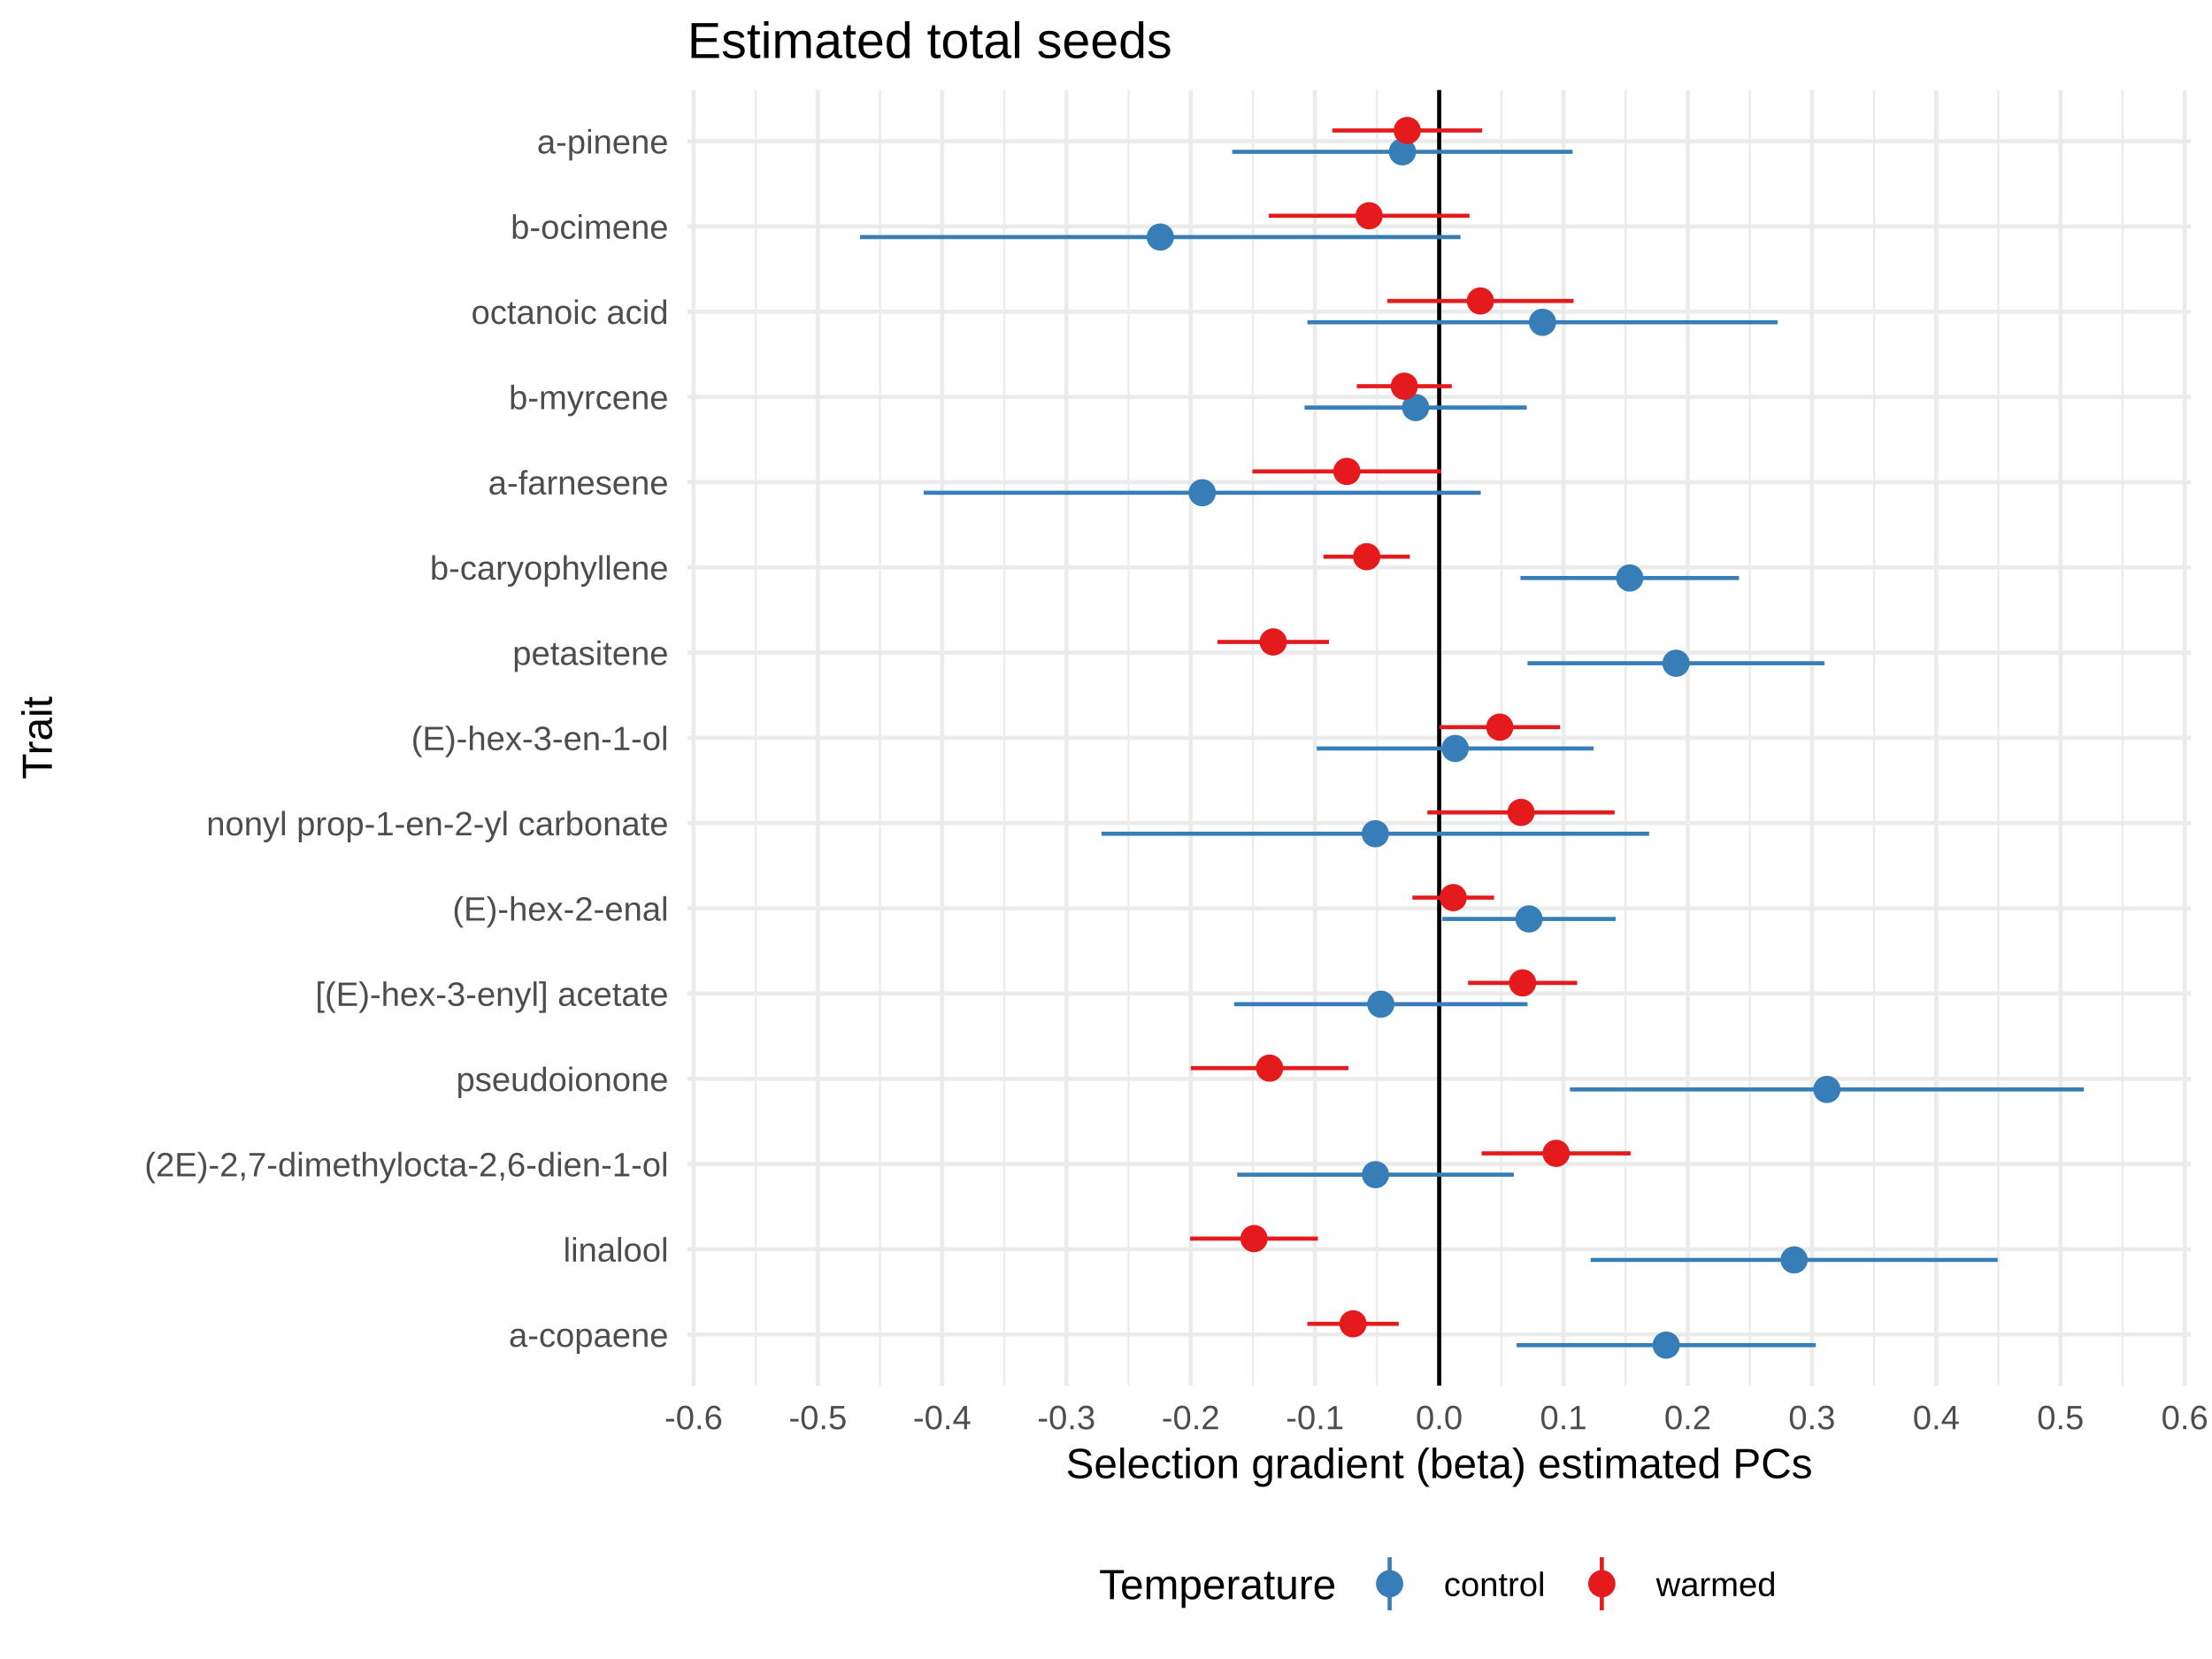
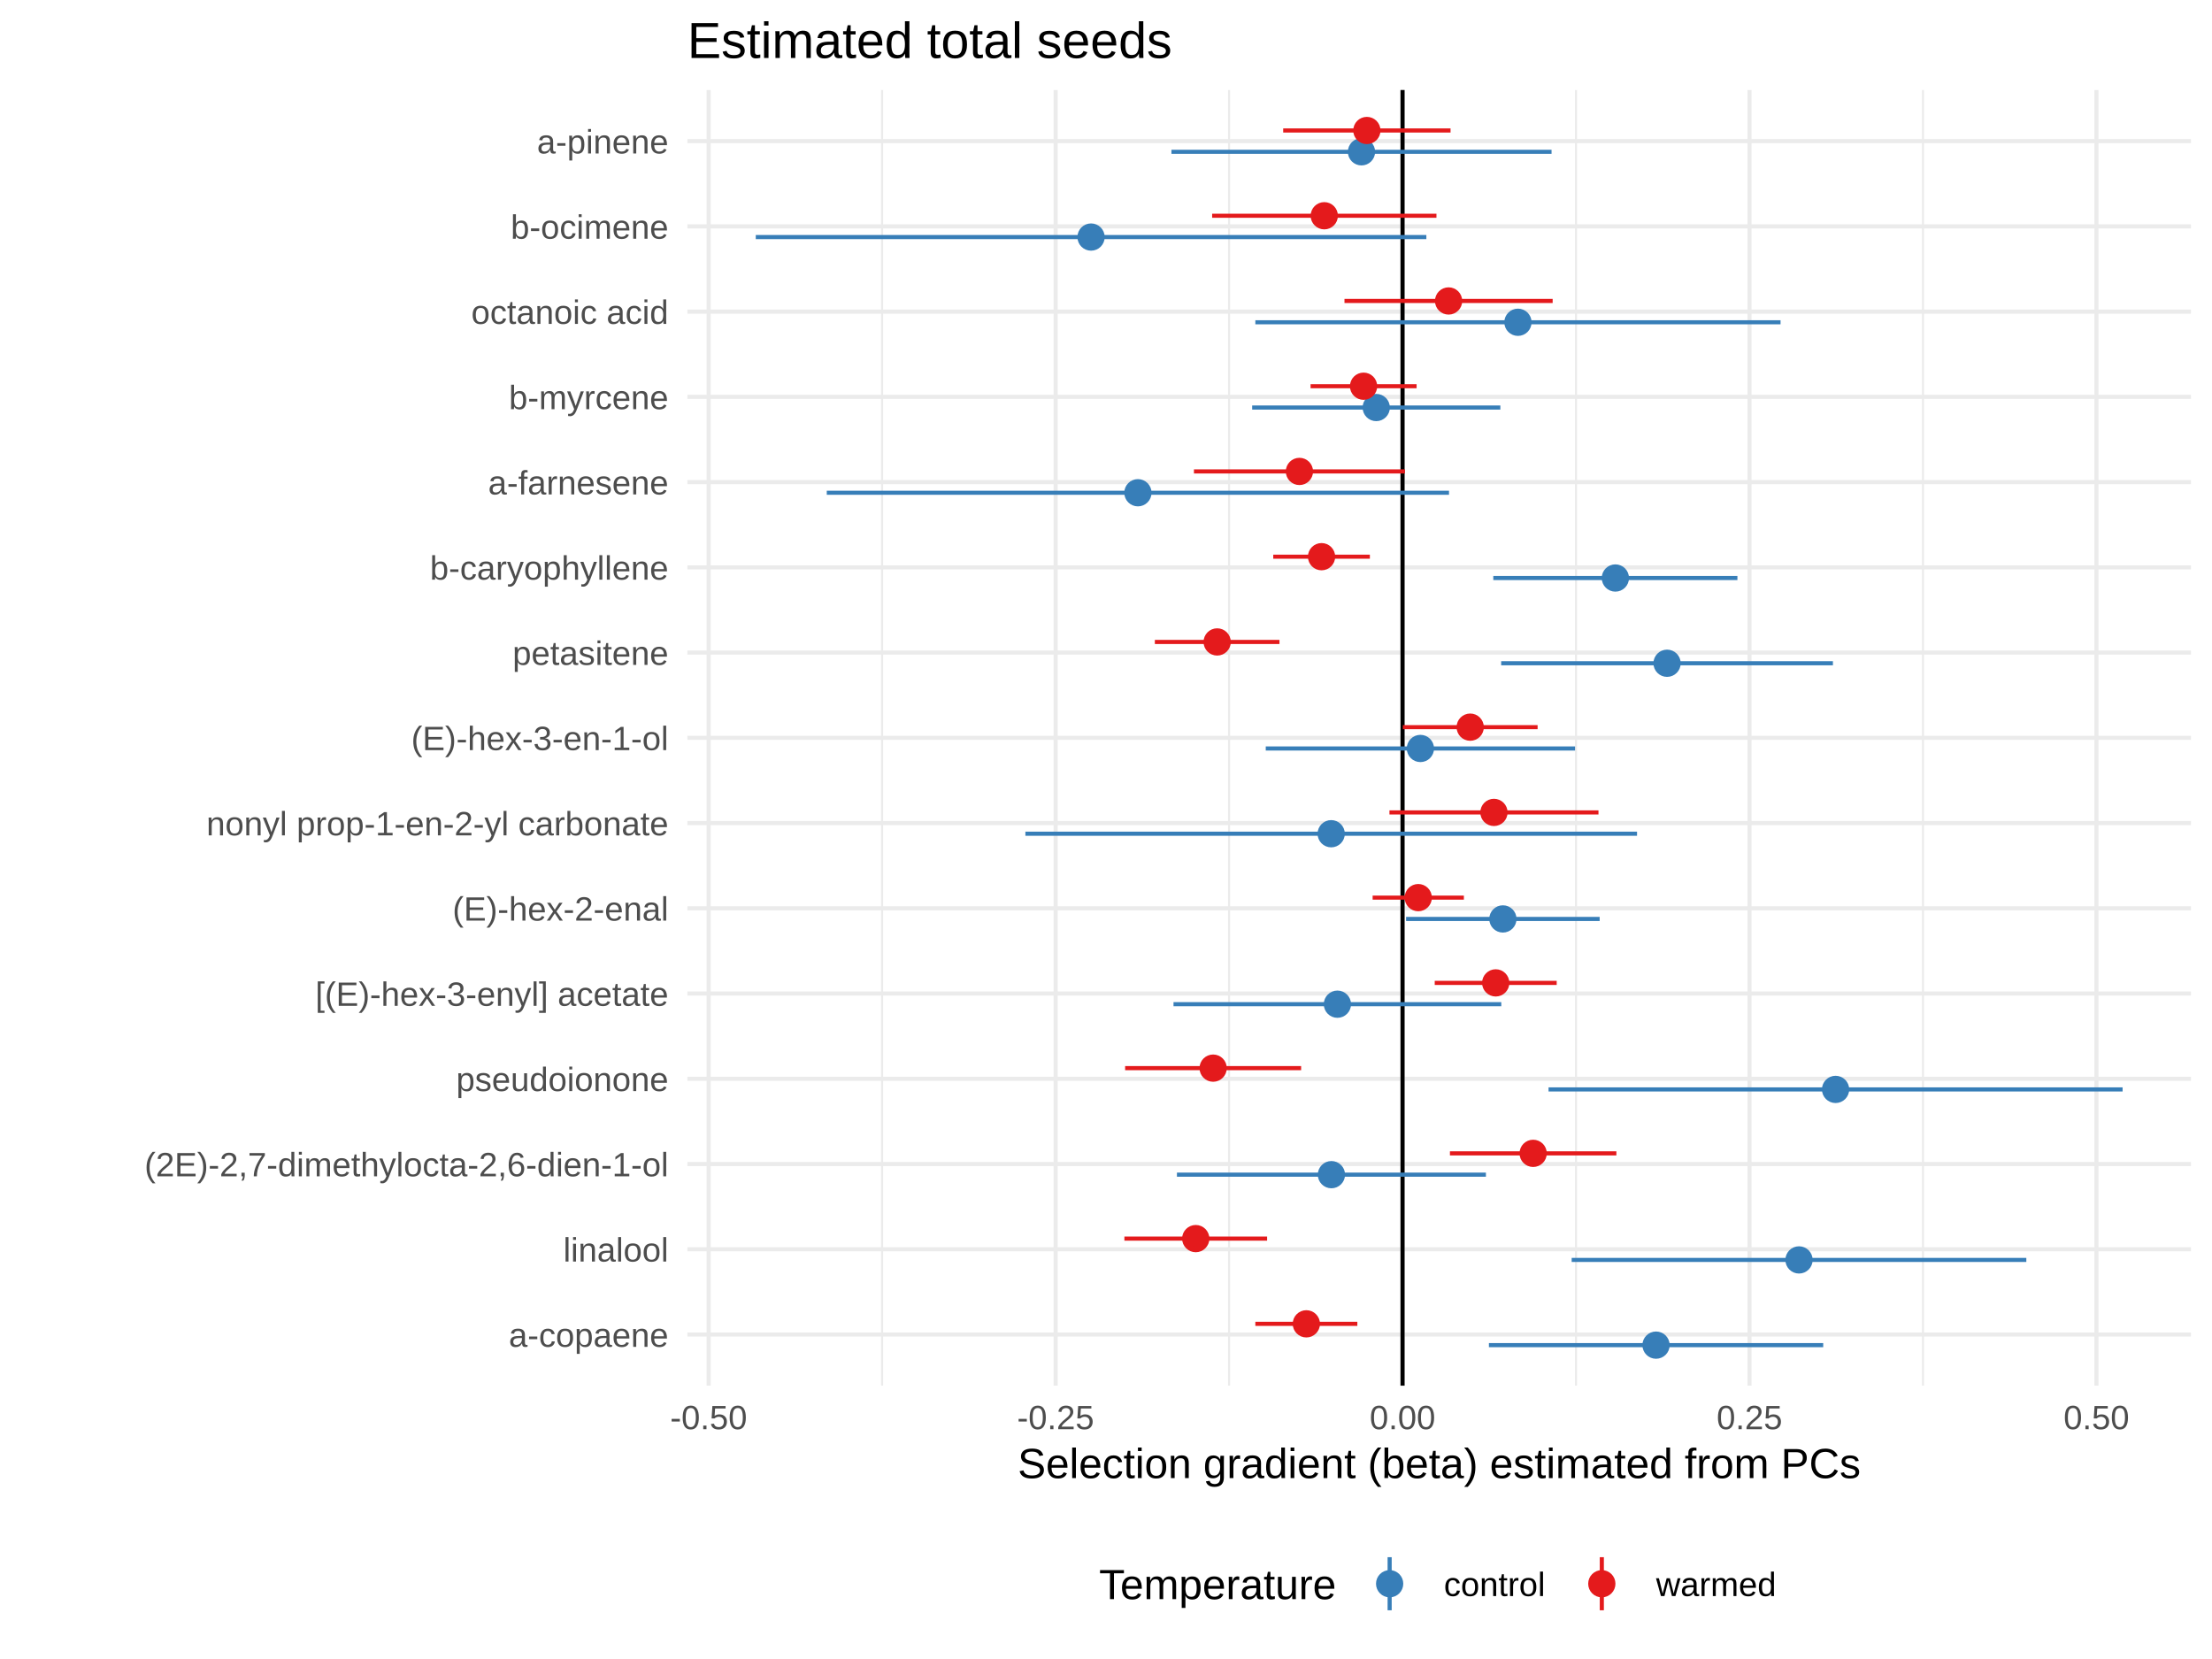
<svg xmlns="http://www.w3.org/2000/svg" class="svglite" width="576.00pt" height="432.00pt" viewBox="0 0 576.00 432.00">
  <defs>
    <style type="text/css">
    .svglite line, .svglite polyline, .svglite polygon, .svglite path, .svglite rect, .svglite circle {
      fill: none;
      stroke: #000000;
      stroke-linecap: round;
      stroke-linejoin: round;
      stroke-miterlimit: 10.00;
    }
    .svglite text {
      white-space: pre;
    }
  </style>
  </defs>
  <rect width="100%" height="100%" style="stroke: none; fill: #FFFFFF;" />
  <defs>
    <clipPath id="cpMC4wMHw1NzYuMDB8MC4wMHw0MzIuMDA=">
      <rect x="0.00" y="0.00" width="576.00" height="432.00" />
    </clipPath>
  </defs>
  <g clip-path="url(#cpMC4wMHw1NzYuMDB8MC4wMHw0MzIuMDA=)">
</g>
  <defs>
    <clipPath id="cpMTc5LjAwfDU3MC41MnwyMy40NHwzNjAuODI=">
      <rect x="179.00" y="23.44" width="391.52" height="337.38" />
    </clipPath>
  </defs>
  <g clip-path="url(#cpMTc5LjAwfDU3MC41MnwyMy40NHwzNjAuODI=)">
-     <polyline points="196.80,360.82 196.80,23.44 " style="stroke-width: 0.53; stroke: #EBEBEB; stroke-linecap: butt;" />
-     <polyline points="229.16,360.82 229.16,23.44 " style="stroke-width: 0.53; stroke: #EBEBEB; stroke-linecap: butt;" />
-     <polyline points="261.51,360.82 261.51,23.44 " style="stroke-width: 0.53; stroke: #EBEBEB; stroke-linecap: butt;" />
-     <polyline points="293.87,360.82 293.87,23.44 " style="stroke-width: 0.53; stroke: #EBEBEB; stroke-linecap: butt;" />
-     <polyline points="326.23,360.82 326.23,23.44 " style="stroke-width: 0.53; stroke: #EBEBEB; stroke-linecap: butt;" />
-     <polyline points="358.58,360.82 358.58,23.44 " style="stroke-width: 0.53; stroke: #EBEBEB; stroke-linecap: butt;" />
-     <polyline points="390.94,360.82 390.94,23.44 " style="stroke-width: 0.53; stroke: #EBEBEB; stroke-linecap: butt;" />
-     <polyline points="423.30,360.82 423.30,23.44 " style="stroke-width: 0.53; stroke: #EBEBEB; stroke-linecap: butt;" />
-     <polyline points="455.65,360.82 455.65,23.44 " style="stroke-width: 0.53; stroke: #EBEBEB; stroke-linecap: butt;" />
-     <polyline points="488.01,360.82 488.01,23.44 " style="stroke-width: 0.53; stroke: #EBEBEB; stroke-linecap: butt;" />
-     <polyline points="520.37,360.82 520.37,23.44 " style="stroke-width: 0.53; stroke: #EBEBEB; stroke-linecap: butt;" />
-     <polyline points="552.72,360.82 552.72,23.44 " style="stroke-width: 0.53; stroke: #EBEBEB; stroke-linecap: butt;" />
+     <polyline points="229.70,360.82 229.70,23.44 " style="stroke-width: 0.53; stroke: #EBEBEB; stroke-linecap: butt;" />
+     <polyline points="320.05,360.82 320.05,23.44 " style="stroke-width: 0.53; stroke: #EBEBEB; stroke-linecap: butt;" />
+     <polyline points="410.39,360.82 410.39,23.44 " style="stroke-width: 0.53; stroke: #EBEBEB; stroke-linecap: butt;" />
+     <polyline points="500.74,360.82 500.74,23.44 " style="stroke-width: 0.53; stroke: #EBEBEB; stroke-linecap: butt;" />
    <polyline points="179.00,347.50 570.52,347.50 " style="stroke-width: 1.07; stroke: #EBEBEB; stroke-linecap: butt;" />
    <polyline points="179.00,325.30 570.52,325.30 " style="stroke-width: 1.07; stroke: #EBEBEB; stroke-linecap: butt;" />
    <polyline points="179.00,303.11 570.52,303.11 " style="stroke-width: 1.07; stroke: #EBEBEB; stroke-linecap: butt;" />
    <polyline points="179.00,280.91 570.52,280.91 " style="stroke-width: 1.07; stroke: #EBEBEB; stroke-linecap: butt;" />
    <polyline points="179.00,258.71 570.52,258.71 " style="stroke-width: 1.07; stroke: #EBEBEB; stroke-linecap: butt;" />
    <polyline points="179.00,236.52 570.52,236.52 " style="stroke-width: 1.07; stroke: #EBEBEB; stroke-linecap: butt;" />
    <polyline points="179.00,214.32 570.52,214.32 " style="stroke-width: 1.07; stroke: #EBEBEB; stroke-linecap: butt;" />
    <polyline points="179.00,192.13 570.52,192.13 " style="stroke-width: 1.07; stroke: #EBEBEB; stroke-linecap: butt;" />
    <polyline points="179.00,169.93 570.52,169.93 " style="stroke-width: 1.07; stroke: #EBEBEB; stroke-linecap: butt;" />
    <polyline points="179.00,147.74 570.52,147.74 " style="stroke-width: 1.07; stroke: #EBEBEB; stroke-linecap: butt;" />
    <polyline points="179.00,125.54 570.52,125.54 " style="stroke-width: 1.07; stroke: #EBEBEB; stroke-linecap: butt;" />
    <polyline points="179.00,103.34 570.52,103.34 " style="stroke-width: 1.07; stroke: #EBEBEB; stroke-linecap: butt;" />
    <polyline points="179.00,81.15 570.52,81.15 " style="stroke-width: 1.07; stroke: #EBEBEB; stroke-linecap: butt;" />
    <polyline points="179.00,58.95 570.52,58.95 " style="stroke-width: 1.07; stroke: #EBEBEB; stroke-linecap: butt;" />
    <polyline points="179.00,36.76 570.52,36.76 " style="stroke-width: 1.07; stroke: #EBEBEB; stroke-linecap: butt;" />
-     <polyline points="180.62,360.82 180.62,23.44 " style="stroke-width: 1.07; stroke: #EBEBEB; stroke-linecap: butt;" />
-     <polyline points="212.98,360.82 212.98,23.44 " style="stroke-width: 1.07; stroke: #EBEBEB; stroke-linecap: butt;" />
-     <polyline points="245.33,360.82 245.33,23.44 " style="stroke-width: 1.07; stroke: #EBEBEB; stroke-linecap: butt;" />
-     <polyline points="277.69,360.82 277.69,23.44 " style="stroke-width: 1.07; stroke: #EBEBEB; stroke-linecap: butt;" />
-     <polyline points="310.05,360.82 310.05,23.44 " style="stroke-width: 1.07; stroke: #EBEBEB; stroke-linecap: butt;" />
-     <polyline points="342.41,360.82 342.41,23.44 " style="stroke-width: 1.07; stroke: #EBEBEB; stroke-linecap: butt;" />
-     <polyline points="374.76,360.82 374.76,23.44 " style="stroke-width: 1.07; stroke: #EBEBEB; stroke-linecap: butt;" />
-     <polyline points="407.12,360.82 407.12,23.44 " style="stroke-width: 1.07; stroke: #EBEBEB; stroke-linecap: butt;" />
-     <polyline points="439.48,360.82 439.48,23.44 " style="stroke-width: 1.07; stroke: #EBEBEB; stroke-linecap: butt;" />
-     <polyline points="471.83,360.82 471.83,23.44 " style="stroke-width: 1.07; stroke: #EBEBEB; stroke-linecap: butt;" />
-     <polyline points="504.19,360.82 504.19,23.44 " style="stroke-width: 1.07; stroke: #EBEBEB; stroke-linecap: butt;" />
-     <polyline points="536.55,360.82 536.55,23.44 " style="stroke-width: 1.07; stroke: #EBEBEB; stroke-linecap: butt;" />
-     <polyline points="568.90,360.82 568.90,23.44 " style="stroke-width: 1.07; stroke: #EBEBEB; stroke-linecap: butt;" />
-     <line x1="374.76" y1="360.82" x2="374.76" y2="23.44" style="stroke-width: 1.07; stroke-linecap: butt;" />
-     <line x1="240.52" y1="128.31" x2="385.59" y2="128.31" style="stroke-width: 1.07; stroke: #377EB8; stroke-linecap: butt;" />
-     <line x1="339.70" y1="106.12" x2="397.56" y2="106.12" style="stroke-width: 1.07; stroke: #377EB8; stroke-linecap: butt;" />
-     <line x1="223.96" y1="61.73" x2="380.31" y2="61.73" style="stroke-width: 1.07; stroke: #377EB8; stroke-linecap: butt;" />
-     <line x1="320.87" y1="39.53" x2="409.50" y2="39.53" style="stroke-width: 1.07; stroke: #377EB8; stroke-linecap: butt;" />
-     <line x1="375.58" y1="239.29" x2="420.72" y2="239.29" style="stroke-width: 1.07; stroke: #377EB8; stroke-linecap: butt;" />
-     <line x1="322.16" y1="305.88" x2="394.20" y2="305.88" style="stroke-width: 1.07; stroke: #377EB8; stroke-linecap: butt;" />
-     <line x1="342.87" y1="194.90" x2="414.98" y2="194.90" style="stroke-width: 1.07; stroke: #377EB8; stroke-linecap: butt;" />
-     <line x1="321.36" y1="261.49" x2="397.78" y2="261.49" style="stroke-width: 1.07; stroke: #377EB8; stroke-linecap: butt;" />
-     <line x1="408.80" y1="283.68" x2="542.64" y2="283.68" style="stroke-width: 1.07; stroke: #377EB8; stroke-linecap: butt;" />
-     <line x1="395.92" y1="150.51" x2="452.84" y2="150.51" style="stroke-width: 1.07; stroke: #377EB8; stroke-linecap: butt;" />
-     <line x1="286.83" y1="217.10" x2="429.43" y2="217.10" style="stroke-width: 1.07; stroke: #377EB8; stroke-linecap: butt;" />
-     <line x1="394.90" y1="350.27" x2="472.83" y2="350.27" style="stroke-width: 1.07; stroke: #377EB8; stroke-linecap: butt;" />
-     <line x1="414.19" y1="328.08" x2="520.20" y2="328.08" style="stroke-width: 1.07; stroke: #377EB8; stroke-linecap: butt;" />
-     <line x1="340.44" y1="83.92" x2="462.89" y2="83.92" style="stroke-width: 1.07; stroke: #377EB8; stroke-linecap: butt;" />
-     <line x1="397.76" y1="172.71" x2="475.10" y2="172.71" style="stroke-width: 1.07; stroke: #377EB8; stroke-linecap: butt;" />
-     <line x1="326.13" y1="122.76" x2="375.31" y2="122.76" style="stroke-width: 1.07; stroke: #E41A1C; stroke-linecap: butt;" />
-     <line x1="353.31" y1="100.57" x2="378.04" y2="100.57" style="stroke-width: 1.07; stroke: #E41A1C; stroke-linecap: butt;" />
-     <line x1="330.37" y1="56.18" x2="382.66" y2="56.18" style="stroke-width: 1.07; stroke: #E41A1C; stroke-linecap: butt;" />
-     <line x1="346.93" y1="33.98" x2="385.95" y2="33.98" style="stroke-width: 1.07; stroke: #E41A1C; stroke-linecap: butt;" />
-     <line x1="367.79" y1="233.74" x2="389.06" y2="233.74" style="stroke-width: 1.07; stroke: #E41A1C; stroke-linecap: butt;" />
-     <line x1="385.81" y1="300.33" x2="424.62" y2="300.33" style="stroke-width: 1.07; stroke: #E41A1C; stroke-linecap: butt;" />
-     <line x1="374.83" y1="189.35" x2="406.25" y2="189.35" style="stroke-width: 1.07; stroke: #E41A1C; stroke-linecap: butt;" />
-     <line x1="382.27" y1="255.94" x2="410.70" y2="255.94" style="stroke-width: 1.07; stroke: #E41A1C; stroke-linecap: butt;" />
-     <line x1="310.08" y1="278.14" x2="351.12" y2="278.14" style="stroke-width: 1.07; stroke: #E41A1C; stroke-linecap: butt;" />
-     <line x1="344.62" y1="144.96" x2="367.14" y2="144.96" style="stroke-width: 1.07; stroke: #E41A1C; stroke-linecap: butt;" />
-     <line x1="371.70" y1="211.55" x2="420.44" y2="211.55" style="stroke-width: 1.07; stroke: #E41A1C; stroke-linecap: butt;" />
-     <line x1="340.44" y1="344.72" x2="364.23" y2="344.72" style="stroke-width: 1.07; stroke: #E41A1C; stroke-linecap: butt;" />
-     <line x1="309.91" y1="322.53" x2="343.18" y2="322.53" style="stroke-width: 1.07; stroke: #E41A1C; stroke-linecap: butt;" />
-     <line x1="361.22" y1="78.37" x2="409.76" y2="78.37" style="stroke-width: 1.07; stroke: #E41A1C; stroke-linecap: butt;" />
-     <line x1="317.01" y1="167.16" x2="346.07" y2="167.16" style="stroke-width: 1.07; stroke: #E41A1C; stroke-linecap: butt;" />
-     <circle cx="313.06" cy="128.31" r="2.84" style="stroke-width: 1.42; stroke: #377EB8; fill: #377EB8;" />
-     <circle cx="368.63" cy="106.12" r="2.84" style="stroke-width: 1.42; stroke: #377EB8; fill: #377EB8;" />
-     <circle cx="302.14" cy="61.73" r="2.84" style="stroke-width: 1.42; stroke: #377EB8; fill: #377EB8;" />
-     <circle cx="365.19" cy="39.53" r="2.84" style="stroke-width: 1.42; stroke: #377EB8; fill: #377EB8;" />
-     <circle cx="398.15" cy="239.29" r="2.84" style="stroke-width: 1.42; stroke: #377EB8; fill: #377EB8;" />
-     <circle cx="358.18" cy="305.88" r="2.84" style="stroke-width: 1.42; stroke: #377EB8; fill: #377EB8;" />
-     <circle cx="378.93" cy="194.90" r="2.84" style="stroke-width: 1.42; stroke: #377EB8; fill: #377EB8;" />
-     <circle cx="359.57" cy="261.49" r="2.84" style="stroke-width: 1.42; stroke: #377EB8; fill: #377EB8;" />
-     <circle cx="475.72" cy="283.68" r="2.84" style="stroke-width: 1.42; stroke: #377EB8; fill: #377EB8;" />
-     <circle cx="424.38" cy="150.51" r="2.84" style="stroke-width: 1.42; stroke: #377EB8; fill: #377EB8;" />
-     <circle cx="358.13" cy="217.10" r="2.84" style="stroke-width: 1.42; stroke: #377EB8; fill: #377EB8;" />
-     <circle cx="433.87" cy="350.27" r="2.84" style="stroke-width: 1.42; stroke: #377EB8; fill: #377EB8;" />
-     <circle cx="467.19" cy="328.08" r="2.84" style="stroke-width: 1.42; stroke: #377EB8; fill: #377EB8;" />
-     <circle cx="401.67" cy="83.92" r="2.84" style="stroke-width: 1.42; stroke: #377EB8; fill: #377EB8;" />
-     <circle cx="436.43" cy="172.71" r="2.84" style="stroke-width: 1.42; stroke: #377EB8; fill: #377EB8;" />
-     <circle cx="350.72" cy="122.76" r="2.84" style="stroke-width: 1.42; stroke: #E41A1C; fill: #E41A1C;" />
-     <circle cx="365.68" cy="100.57" r="2.84" style="stroke-width: 1.42; stroke: #E41A1C; fill: #E41A1C;" />
-     <circle cx="356.52" cy="56.18" r="2.84" style="stroke-width: 1.42; stroke: #E41A1C; fill: #E41A1C;" />
-     <circle cx="366.44" cy="33.98" r="2.84" style="stroke-width: 1.42; stroke: #E41A1C; fill: #E41A1C;" />
-     <circle cx="378.42" cy="233.74" r="2.84" style="stroke-width: 1.42; stroke: #E41A1C; fill: #E41A1C;" />
-     <circle cx="405.22" cy="300.33" r="2.84" style="stroke-width: 1.42; stroke: #E41A1C; fill: #E41A1C;" />
-     <circle cx="390.54" cy="189.35" r="2.84" style="stroke-width: 1.42; stroke: #E41A1C; fill: #E41A1C;" />
-     <circle cx="396.48" cy="255.94" r="2.84" style="stroke-width: 1.42; stroke: #E41A1C; fill: #E41A1C;" />
-     <circle cx="330.60" cy="278.14" r="2.84" style="stroke-width: 1.42; stroke: #E41A1C; fill: #E41A1C;" />
-     <circle cx="355.88" cy="144.96" r="2.84" style="stroke-width: 1.42; stroke: #E41A1C; fill: #E41A1C;" />
-     <circle cx="396.07" cy="211.55" r="2.84" style="stroke-width: 1.42; stroke: #E41A1C; fill: #E41A1C;" />
-     <circle cx="352.33" cy="344.72" r="2.84" style="stroke-width: 1.42; stroke: #E41A1C; fill: #E41A1C;" />
-     <circle cx="326.55" cy="322.53" r="2.84" style="stroke-width: 1.42; stroke: #E41A1C; fill: #E41A1C;" />
-     <circle cx="385.49" cy="78.37" r="2.84" style="stroke-width: 1.42; stroke: #E41A1C; fill: #E41A1C;" />
-     <circle cx="331.54" cy="167.16" r="2.84" style="stroke-width: 1.42; stroke: #E41A1C; fill: #E41A1C;" />
+     <polyline points="184.53,360.82 184.53,23.44 " style="stroke-width: 1.07; stroke: #EBEBEB; stroke-linecap: butt;" />
+     <polyline points="274.88,360.82 274.88,23.44 " style="stroke-width: 1.07; stroke: #EBEBEB; stroke-linecap: butt;" />
+     <polyline points="365.22,360.82 365.22,23.44 " style="stroke-width: 1.07; stroke: #EBEBEB; stroke-linecap: butt;" />
+     <polyline points="455.57,360.82 455.57,23.44 " style="stroke-width: 1.07; stroke: #EBEBEB; stroke-linecap: butt;" />
+     <polyline points="545.91,360.82 545.91,23.44 " style="stroke-width: 1.07; stroke: #EBEBEB; stroke-linecap: butt;" />
+     <line x1="365.22" y1="360.82" x2="365.22" y2="23.44" style="stroke-width: 1.07; stroke-linecap: butt;" />
+     <line x1="215.29" y1="128.31" x2="377.32" y2="128.31" style="stroke-width: 1.07; stroke: #377EB8; stroke-linecap: butt;" />
+     <line x1="326.06" y1="106.12" x2="390.69" y2="106.12" style="stroke-width: 1.07; stroke: #377EB8; stroke-linecap: butt;" />
+     <line x1="196.80" y1="61.73" x2="371.42" y2="61.73" style="stroke-width: 1.07; stroke: #377EB8; stroke-linecap: butt;" />
+     <line x1="305.04" y1="39.53" x2="404.02" y2="39.53" style="stroke-width: 1.07; stroke: #377EB8; stroke-linecap: butt;" />
+     <line x1="366.14" y1="239.29" x2="416.55" y2="239.29" style="stroke-width: 1.07; stroke: #377EB8; stroke-linecap: butt;" />
+     <line x1="306.47" y1="305.88" x2="386.93" y2="305.88" style="stroke-width: 1.07; stroke: #377EB8; stroke-linecap: butt;" />
+     <line x1="329.60" y1="194.90" x2="410.14" y2="194.90" style="stroke-width: 1.07; stroke: #377EB8; stroke-linecap: butt;" />
+     <line x1="305.58" y1="261.49" x2="390.93" y2="261.49" style="stroke-width: 1.07; stroke: #377EB8; stroke-linecap: butt;" />
+     <line x1="403.24" y1="283.68" x2="552.72" y2="283.68" style="stroke-width: 1.07; stroke: #377EB8; stroke-linecap: butt;" />
+     <line x1="388.85" y1="150.51" x2="452.42" y2="150.51" style="stroke-width: 1.07; stroke: #377EB8; stroke-linecap: butt;" />
+     <line x1="267.01" y1="217.10" x2="426.28" y2="217.10" style="stroke-width: 1.07; stroke: #377EB8; stroke-linecap: butt;" />
+     <line x1="387.71" y1="350.27" x2="474.76" y2="350.27" style="stroke-width: 1.07; stroke: #377EB8; stroke-linecap: butt;" />
+     <line x1="409.26" y1="328.08" x2="527.65" y2="328.08" style="stroke-width: 1.07; stroke: #377EB8; stroke-linecap: butt;" />
+     <line x1="326.89" y1="83.92" x2="463.65" y2="83.92" style="stroke-width: 1.07; stroke: #377EB8; stroke-linecap: butt;" />
+     <line x1="390.90" y1="172.71" x2="477.29" y2="172.71" style="stroke-width: 1.07; stroke: #377EB8; stroke-linecap: butt;" />
+     <line x1="310.90" y1="122.76" x2="365.84" y2="122.76" style="stroke-width: 1.07; stroke: #E41A1C; stroke-linecap: butt;" />
+     <line x1="341.27" y1="100.57" x2="368.88" y2="100.57" style="stroke-width: 1.07; stroke: #E41A1C; stroke-linecap: butt;" />
+     <line x1="315.64" y1="56.18" x2="374.05" y2="56.18" style="stroke-width: 1.07; stroke: #E41A1C; stroke-linecap: butt;" />
+     <line x1="334.14" y1="33.98" x2="377.72" y2="33.98" style="stroke-width: 1.07; stroke: #E41A1C; stroke-linecap: butt;" />
+     <line x1="357.43" y1="233.74" x2="381.19" y2="233.74" style="stroke-width: 1.07; stroke: #E41A1C; stroke-linecap: butt;" />
+     <line x1="377.56" y1="300.33" x2="420.90" y2="300.33" style="stroke-width: 1.07; stroke: #E41A1C; stroke-linecap: butt;" />
+     <line x1="365.30" y1="189.35" x2="400.39" y2="189.35" style="stroke-width: 1.07; stroke: #E41A1C; stroke-linecap: butt;" />
+     <line x1="373.60" y1="255.94" x2="405.36" y2="255.94" style="stroke-width: 1.07; stroke: #E41A1C; stroke-linecap: butt;" />
+     <line x1="292.98" y1="278.14" x2="338.81" y2="278.14" style="stroke-width: 1.07; stroke: #E41A1C; stroke-linecap: butt;" />
+     <line x1="331.55" y1="144.96" x2="356.71" y2="144.96" style="stroke-width: 1.07; stroke: #E41A1C; stroke-linecap: butt;" />
+     <line x1="361.81" y1="211.55" x2="416.24" y2="211.55" style="stroke-width: 1.07; stroke: #E41A1C; stroke-linecap: butt;" />
+     <line x1="326.89" y1="344.72" x2="353.45" y2="344.72" style="stroke-width: 1.07; stroke: #E41A1C; stroke-linecap: butt;" />
+     <line x1="292.79" y1="322.53" x2="329.95" y2="322.53" style="stroke-width: 1.07; stroke: #E41A1C; stroke-linecap: butt;" />
+     <line x1="350.10" y1="78.37" x2="404.31" y2="78.37" style="stroke-width: 1.07; stroke: #E41A1C; stroke-linecap: butt;" />
+     <line x1="300.72" y1="167.16" x2="333.17" y2="167.16" style="stroke-width: 1.07; stroke: #E41A1C; stroke-linecap: butt;" />
+     <circle cx="296.31" cy="128.31" r="2.84" style="stroke-width: 1.42; stroke: #377EB8; fill: #377EB8;" />
+     <circle cx="358.37" cy="106.12" r="2.84" style="stroke-width: 1.42; stroke: #377EB8; fill: #377EB8;" />
+     <circle cx="284.11" cy="61.73" r="2.84" style="stroke-width: 1.42; stroke: #377EB8; fill: #377EB8;" />
+     <circle cx="354.53" cy="39.53" r="2.84" style="stroke-width: 1.42; stroke: #377EB8; fill: #377EB8;" />
+     <circle cx="391.35" cy="239.29" r="2.84" style="stroke-width: 1.42; stroke: #377EB8; fill: #377EB8;" />
+     <circle cx="346.70" cy="305.88" r="2.84" style="stroke-width: 1.42; stroke: #377EB8; fill: #377EB8;" />
+     <circle cx="369.87" cy="194.90" r="2.84" style="stroke-width: 1.42; stroke: #377EB8; fill: #377EB8;" />
+     <circle cx="348.26" cy="261.49" r="2.84" style="stroke-width: 1.42; stroke: #377EB8; fill: #377EB8;" />
+     <circle cx="477.98" cy="283.68" r="2.84" style="stroke-width: 1.42; stroke: #377EB8; fill: #377EB8;" />
+     <circle cx="420.64" cy="150.51" r="2.84" style="stroke-width: 1.42; stroke: #377EB8; fill: #377EB8;" />
+     <circle cx="346.64" cy="217.10" r="2.84" style="stroke-width: 1.42; stroke: #377EB8; fill: #377EB8;" />
+     <circle cx="431.23" cy="350.27" r="2.84" style="stroke-width: 1.42; stroke: #377EB8; fill: #377EB8;" />
+     <circle cx="468.46" cy="328.08" r="2.84" style="stroke-width: 1.42; stroke: #377EB8; fill: #377EB8;" />
+     <circle cx="395.27" cy="83.92" r="2.84" style="stroke-width: 1.42; stroke: #377EB8; fill: #377EB8;" />
+     <circle cx="434.10" cy="172.71" r="2.84" style="stroke-width: 1.42; stroke: #377EB8; fill: #377EB8;" />
+     <circle cx="338.37" cy="122.76" r="2.84" style="stroke-width: 1.42; stroke: #E41A1C; fill: #E41A1C;" />
+     <circle cx="355.07" cy="100.57" r="2.84" style="stroke-width: 1.42; stroke: #E41A1C; fill: #E41A1C;" />
+     <circle cx="344.84" cy="56.18" r="2.84" style="stroke-width: 1.42; stroke: #E41A1C; fill: #E41A1C;" />
+     <circle cx="355.93" cy="33.98" r="2.84" style="stroke-width: 1.42; stroke: #E41A1C; fill: #E41A1C;" />
+     <circle cx="369.31" cy="233.74" r="2.84" style="stroke-width: 1.42; stroke: #E41A1C; fill: #E41A1C;" />
+     <circle cx="399.23" cy="300.33" r="2.84" style="stroke-width: 1.42; stroke: #E41A1C; fill: #E41A1C;" />
+     <circle cx="382.84" cy="189.35" r="2.84" style="stroke-width: 1.42; stroke: #E41A1C; fill: #E41A1C;" />
+     <circle cx="389.48" cy="255.94" r="2.84" style="stroke-width: 1.42; stroke: #E41A1C; fill: #E41A1C;" />
+     <circle cx="315.90" cy="278.14" r="2.84" style="stroke-width: 1.42; stroke: #E41A1C; fill: #E41A1C;" />
+     <circle cx="344.13" cy="144.96" r="2.84" style="stroke-width: 1.42; stroke: #E41A1C; fill: #E41A1C;" />
+     <circle cx="389.02" cy="211.55" r="2.84" style="stroke-width: 1.42; stroke: #E41A1C; fill: #E41A1C;" />
+     <circle cx="340.17" cy="344.72" r="2.84" style="stroke-width: 1.42; stroke: #E41A1C; fill: #E41A1C;" />
+     <circle cx="311.37" cy="322.53" r="2.84" style="stroke-width: 1.42; stroke: #E41A1C; fill: #E41A1C;" />
+     <circle cx="377.21" cy="78.37" r="2.84" style="stroke-width: 1.42; stroke: #E41A1C; fill: #E41A1C;" />
+     <circle cx="316.95" cy="167.16" r="2.84" style="stroke-width: 1.42; stroke: #E41A1C; fill: #E41A1C;" />
  </g>
  <g clip-path="url(#cpMC4wMHw1NzYuMDB8MC4wMHw0MzIuMDA=)">
    <text x="174.07" y="350.71" text-anchor="end" style="font-size: 8.80px;fill: #4D4D4D; font-family: &quot;Arial&quot;;">a-copaene</text>
    <text x="174.07" y="328.51" text-anchor="end" style="font-size: 8.80px;fill: #4D4D4D; font-family: &quot;Arial&quot;;">linalool</text>
    <text x="174.07" y="306.31" text-anchor="end" style="font-size: 8.80px;fill: #4D4D4D; font-family: &quot;Arial&quot;;">(2E)-2,7-dimethylocta-2,6-dien-1-ol</text>
    <text x="174.07" y="284.12" text-anchor="end" style="font-size: 8.80px;fill: #4D4D4D; font-family: &quot;Arial&quot;;">pseudoionone</text>
    <text x="174.07" y="261.92" text-anchor="end" style="font-size: 8.80px;fill: #4D4D4D; font-family: &quot;Arial&quot;;">[(E)-hex-3-enyl] acetate</text>
    <text x="174.07" y="239.73" text-anchor="end" style="font-size: 8.80px;fill: #4D4D4D; font-family: &quot;Arial&quot;;">(E)-hex-2-enal</text>
    <text x="174.07" y="217.53" text-anchor="end" style="font-size: 8.80px;fill: #4D4D4D; font-family: &quot;Arial&quot;;">nonyl prop-1-en-2-yl carbonate</text>
    <text x="174.07" y="195.33" text-anchor="end" style="font-size: 8.80px;fill: #4D4D4D; font-family: &quot;Arial&quot;;">(E)-hex-3-en-1-ol</text>
    <text x="174.07" y="173.14" text-anchor="end" style="font-size: 8.80px;fill: #4D4D4D; font-family: &quot;Arial&quot;;">petasitene</text>
    <text x="174.07" y="150.94" text-anchor="end" style="font-size: 8.80px;fill: #4D4D4D; font-family: &quot;Arial&quot;;">b-caryophyllene</text>
    <text x="174.07" y="128.75" text-anchor="end" style="font-size: 8.80px;fill: #4D4D4D; font-family: &quot;Arial&quot;;">a-farnesene</text>
    <text x="174.07" y="106.55" text-anchor="end" style="font-size: 8.80px;fill: #4D4D4D; font-family: &quot;Arial&quot;;">b-myrcene</text>
    <text x="174.07" y="84.35" text-anchor="end" style="font-size: 8.80px;fill: #4D4D4D; font-family: &quot;Arial&quot;;">octanoic acid</text>
    <text x="174.07" y="62.16" text-anchor="end" style="font-size: 8.80px;fill: #4D4D4D; font-family: &quot;Arial&quot;;">b-ocimene</text>
    <text x="174.07" y="39.96" text-anchor="end" style="font-size: 8.80px;fill: #4D4D4D; font-family: &quot;Arial&quot;;">a-pinene</text>
-     <text x="180.62" y="372.16" text-anchor="middle" style="font-size: 8.80px;fill: #4D4D4D; font-family: &quot;Arial&quot;;">-0.6</text>
-     <text x="212.98" y="372.16" text-anchor="middle" style="font-size: 8.80px;fill: #4D4D4D; font-family: &quot;Arial&quot;;">-0.5</text>
-     <text x="245.33" y="372.16" text-anchor="middle" style="font-size: 8.80px;fill: #4D4D4D; font-family: &quot;Arial&quot;;">-0.4</text>
-     <text x="277.69" y="372.16" text-anchor="middle" style="font-size: 8.80px;fill: #4D4D4D; font-family: &quot;Arial&quot;;">-0.3</text>
-     <text x="310.05" y="372.16" text-anchor="middle" style="font-size: 8.80px;fill: #4D4D4D; font-family: &quot;Arial&quot;;">-0.2</text>
-     <text x="342.41" y="372.16" text-anchor="middle" style="font-size: 8.80px;fill: #4D4D4D; font-family: &quot;Arial&quot;;">-0.1</text>
-     <text x="374.76" y="372.16" text-anchor="middle" style="font-size: 8.80px;fill: #4D4D4D; font-family: &quot;Arial&quot;;">0.0</text>
-     <text x="407.12" y="372.16" text-anchor="middle" style="font-size: 8.80px;fill: #4D4D4D; font-family: &quot;Arial&quot;;">0.1</text>
-     <text x="439.48" y="372.16" text-anchor="middle" style="font-size: 8.80px;fill: #4D4D4D; font-family: &quot;Arial&quot;;">0.2</text>
-     <text x="471.83" y="372.16" text-anchor="middle" style="font-size: 8.80px;fill: #4D4D4D; font-family: &quot;Arial&quot;;">0.3</text>
-     <text x="504.19" y="372.16" text-anchor="middle" style="font-size: 8.80px;fill: #4D4D4D; font-family: &quot;Arial&quot;;">0.4</text>
-     <text x="536.55" y="372.16" text-anchor="middle" style="font-size: 8.80px;fill: #4D4D4D; font-family: &quot;Arial&quot;;">0.5</text>
-     <text x="568.90" y="372.16" text-anchor="middle" style="font-size: 8.80px;fill: #4D4D4D; font-family: &quot;Arial&quot;;">0.6</text>
-     <text x="374.76" y="384.90" text-anchor="middle" style="font-size: 11.00px; font-family: &quot;Arial&quot;;">Selection gradient (beta) estimated PCs</text>
-     <text transform="translate(13.50,192.13) rotate(-90)" text-anchor="middle" style="font-size: 11.00px; font-family: &quot;Arial&quot;;">Trait</text>
+     <text x="184.53" y="372.16" text-anchor="middle" style="font-size: 8.80px;fill: #4D4D4D; font-family: &quot;Arial&quot;;">-0.50</text>
+     <text x="274.88" y="372.16" text-anchor="middle" style="font-size: 8.80px;fill: #4D4D4D; font-family: &quot;Arial&quot;;">-0.25</text>
+     <text x="365.22" y="372.16" text-anchor="middle" style="font-size: 8.80px;fill: #4D4D4D; font-family: &quot;Arial&quot;;">0.00</text>
+     <text x="455.57" y="372.16" text-anchor="middle" style="font-size: 8.80px;fill: #4D4D4D; font-family: &quot;Arial&quot;;">0.25</text>
+     <text x="545.91" y="372.16" text-anchor="middle" style="font-size: 8.80px;fill: #4D4D4D; font-family: &quot;Arial&quot;;">0.50</text>
+     <text x="374.76" y="384.90" text-anchor="middle" style="font-size: 11.00px; font-family: &quot;Arial&quot;;">Selection gradient (beta) estimated from PCs</text>
    <text x="286.20" y="416.41" style="font-size: 11.00px; font-family: &quot;Arial&quot;;">Temperature</text>
    <line x1="361.86" y1="419.31" x2="361.86" y2="405.49" style="stroke-width: 1.07; stroke: #377EB8; stroke-linecap: butt;" />
    <circle cx="361.86" cy="412.40" r="2.84" style="stroke-width: 1.42; stroke: #377EB8; fill: #377EB8;" />
    <line x1="417.11" y1="419.31" x2="417.11" y2="405.49" style="stroke-width: 1.07; stroke: #E41A1C; stroke-linecap: butt;" />
    <circle cx="417.11" cy="412.40" r="2.84" style="stroke-width: 1.42; stroke: #E41A1C; fill: #E41A1C;" />
    <text x="375.98" y="415.61" style="font-size: 8.80px; font-family: &quot;Arial&quot;;">control</text>
    <text x="431.23" y="415.61" style="font-size: 8.80px; font-family: &quot;Arial&quot;;">warmed</text>
    <text x="179.00" y="15.10" style="font-size: 13.20px; font-family: &quot;Arial&quot;;">Estimated total seeds</text>
  </g>
</svg>
